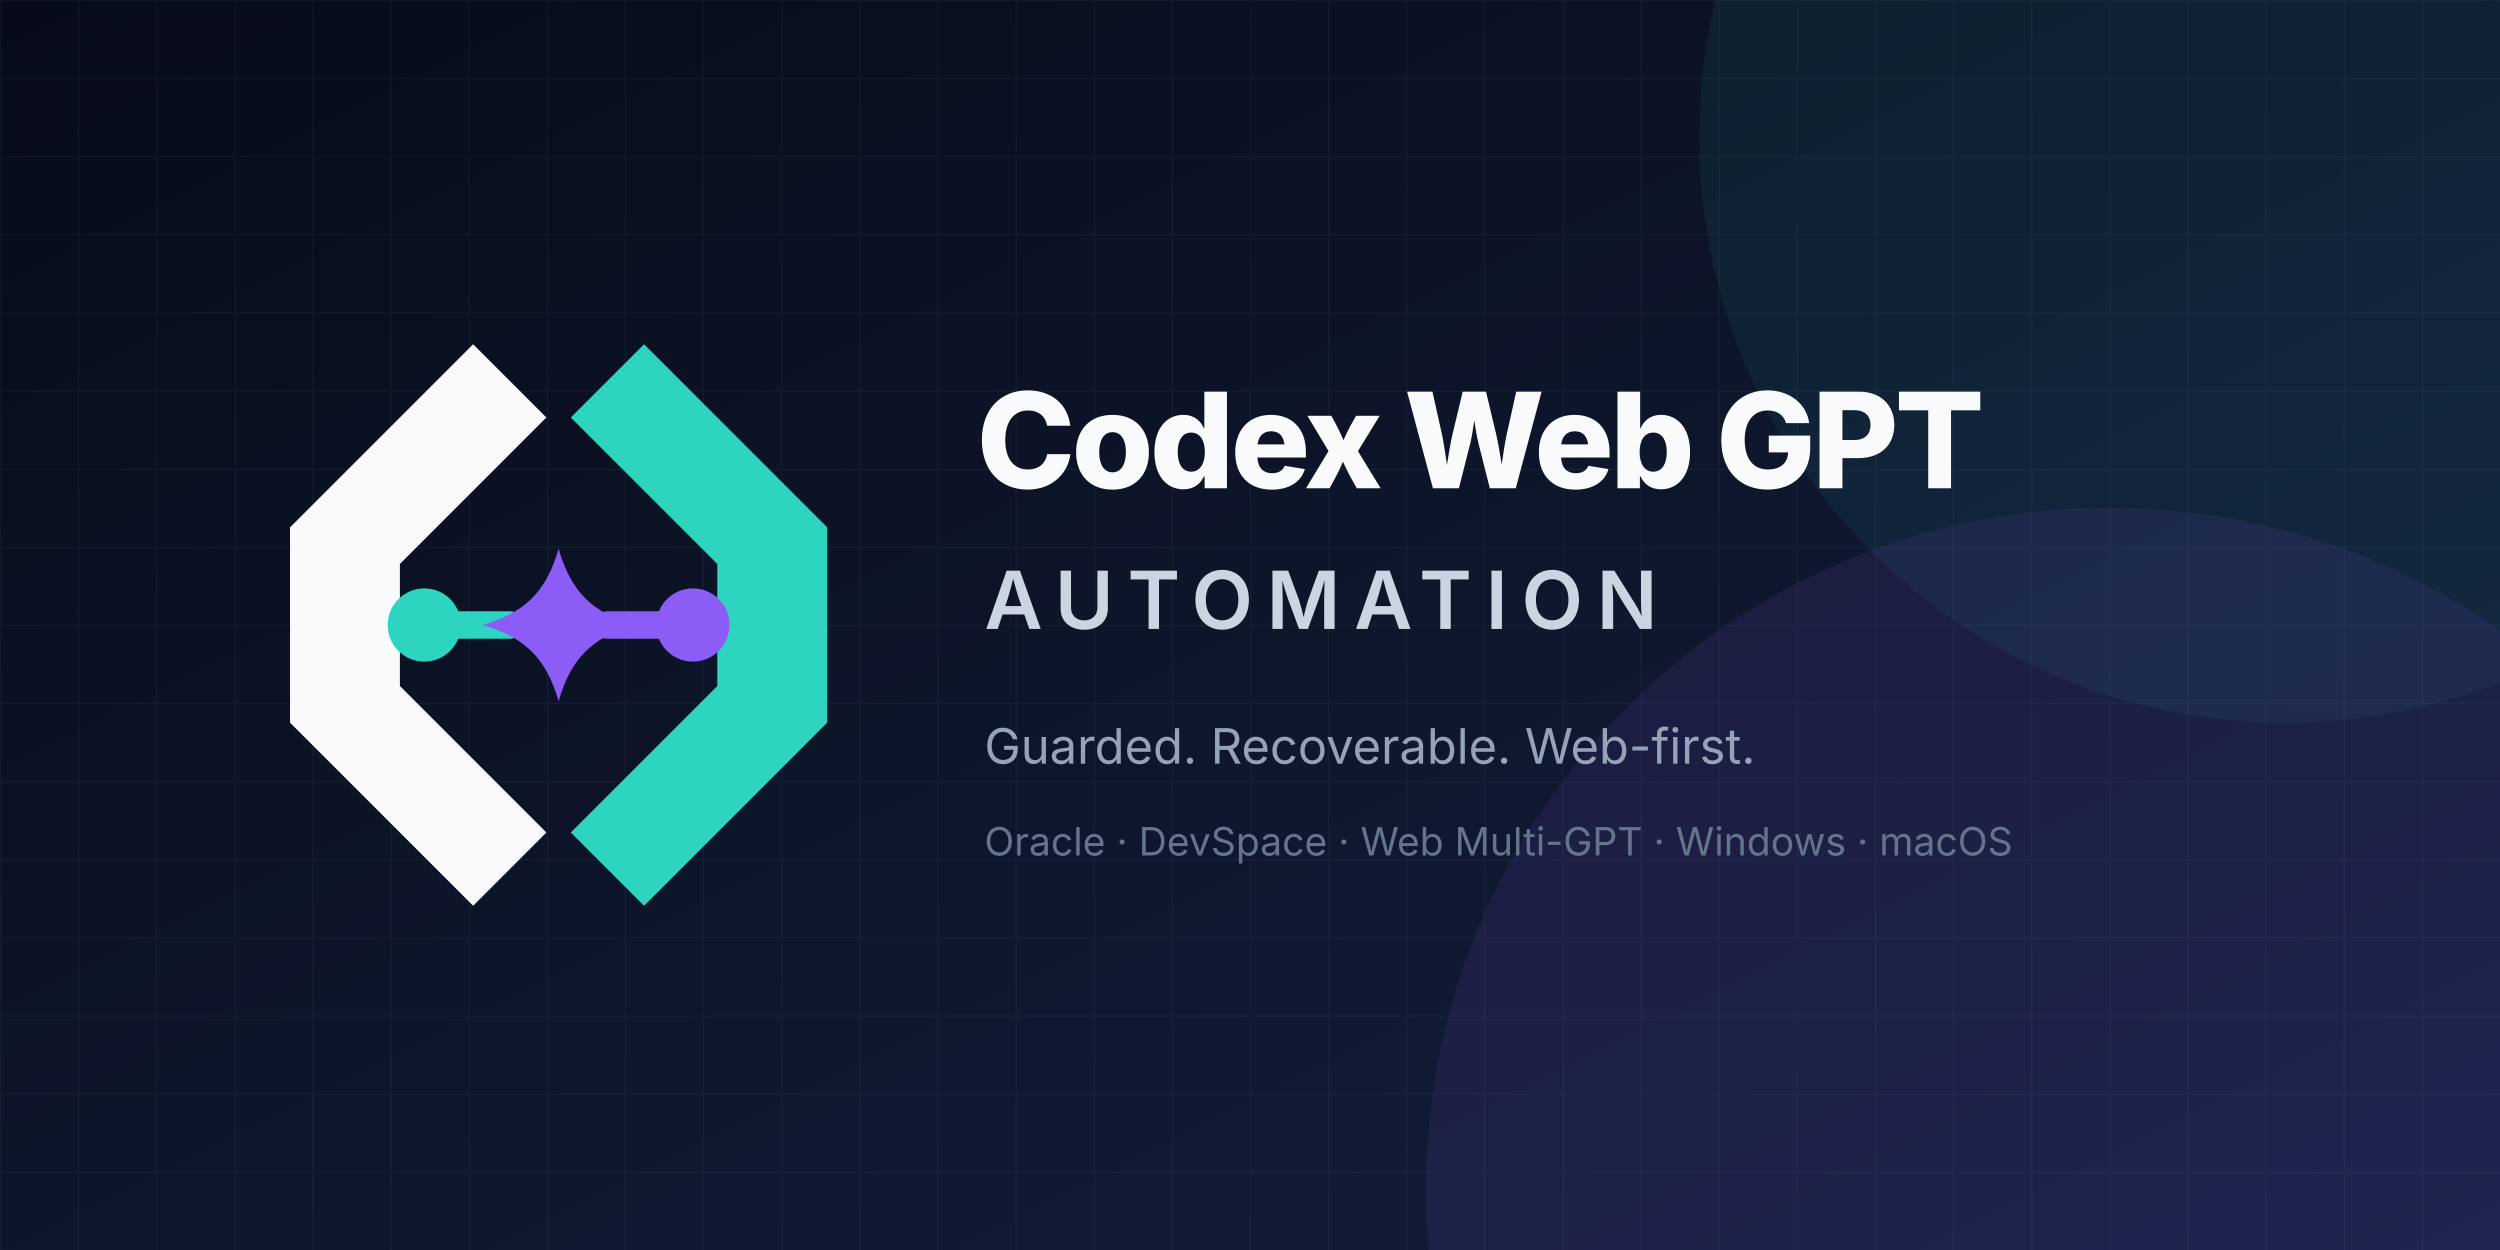
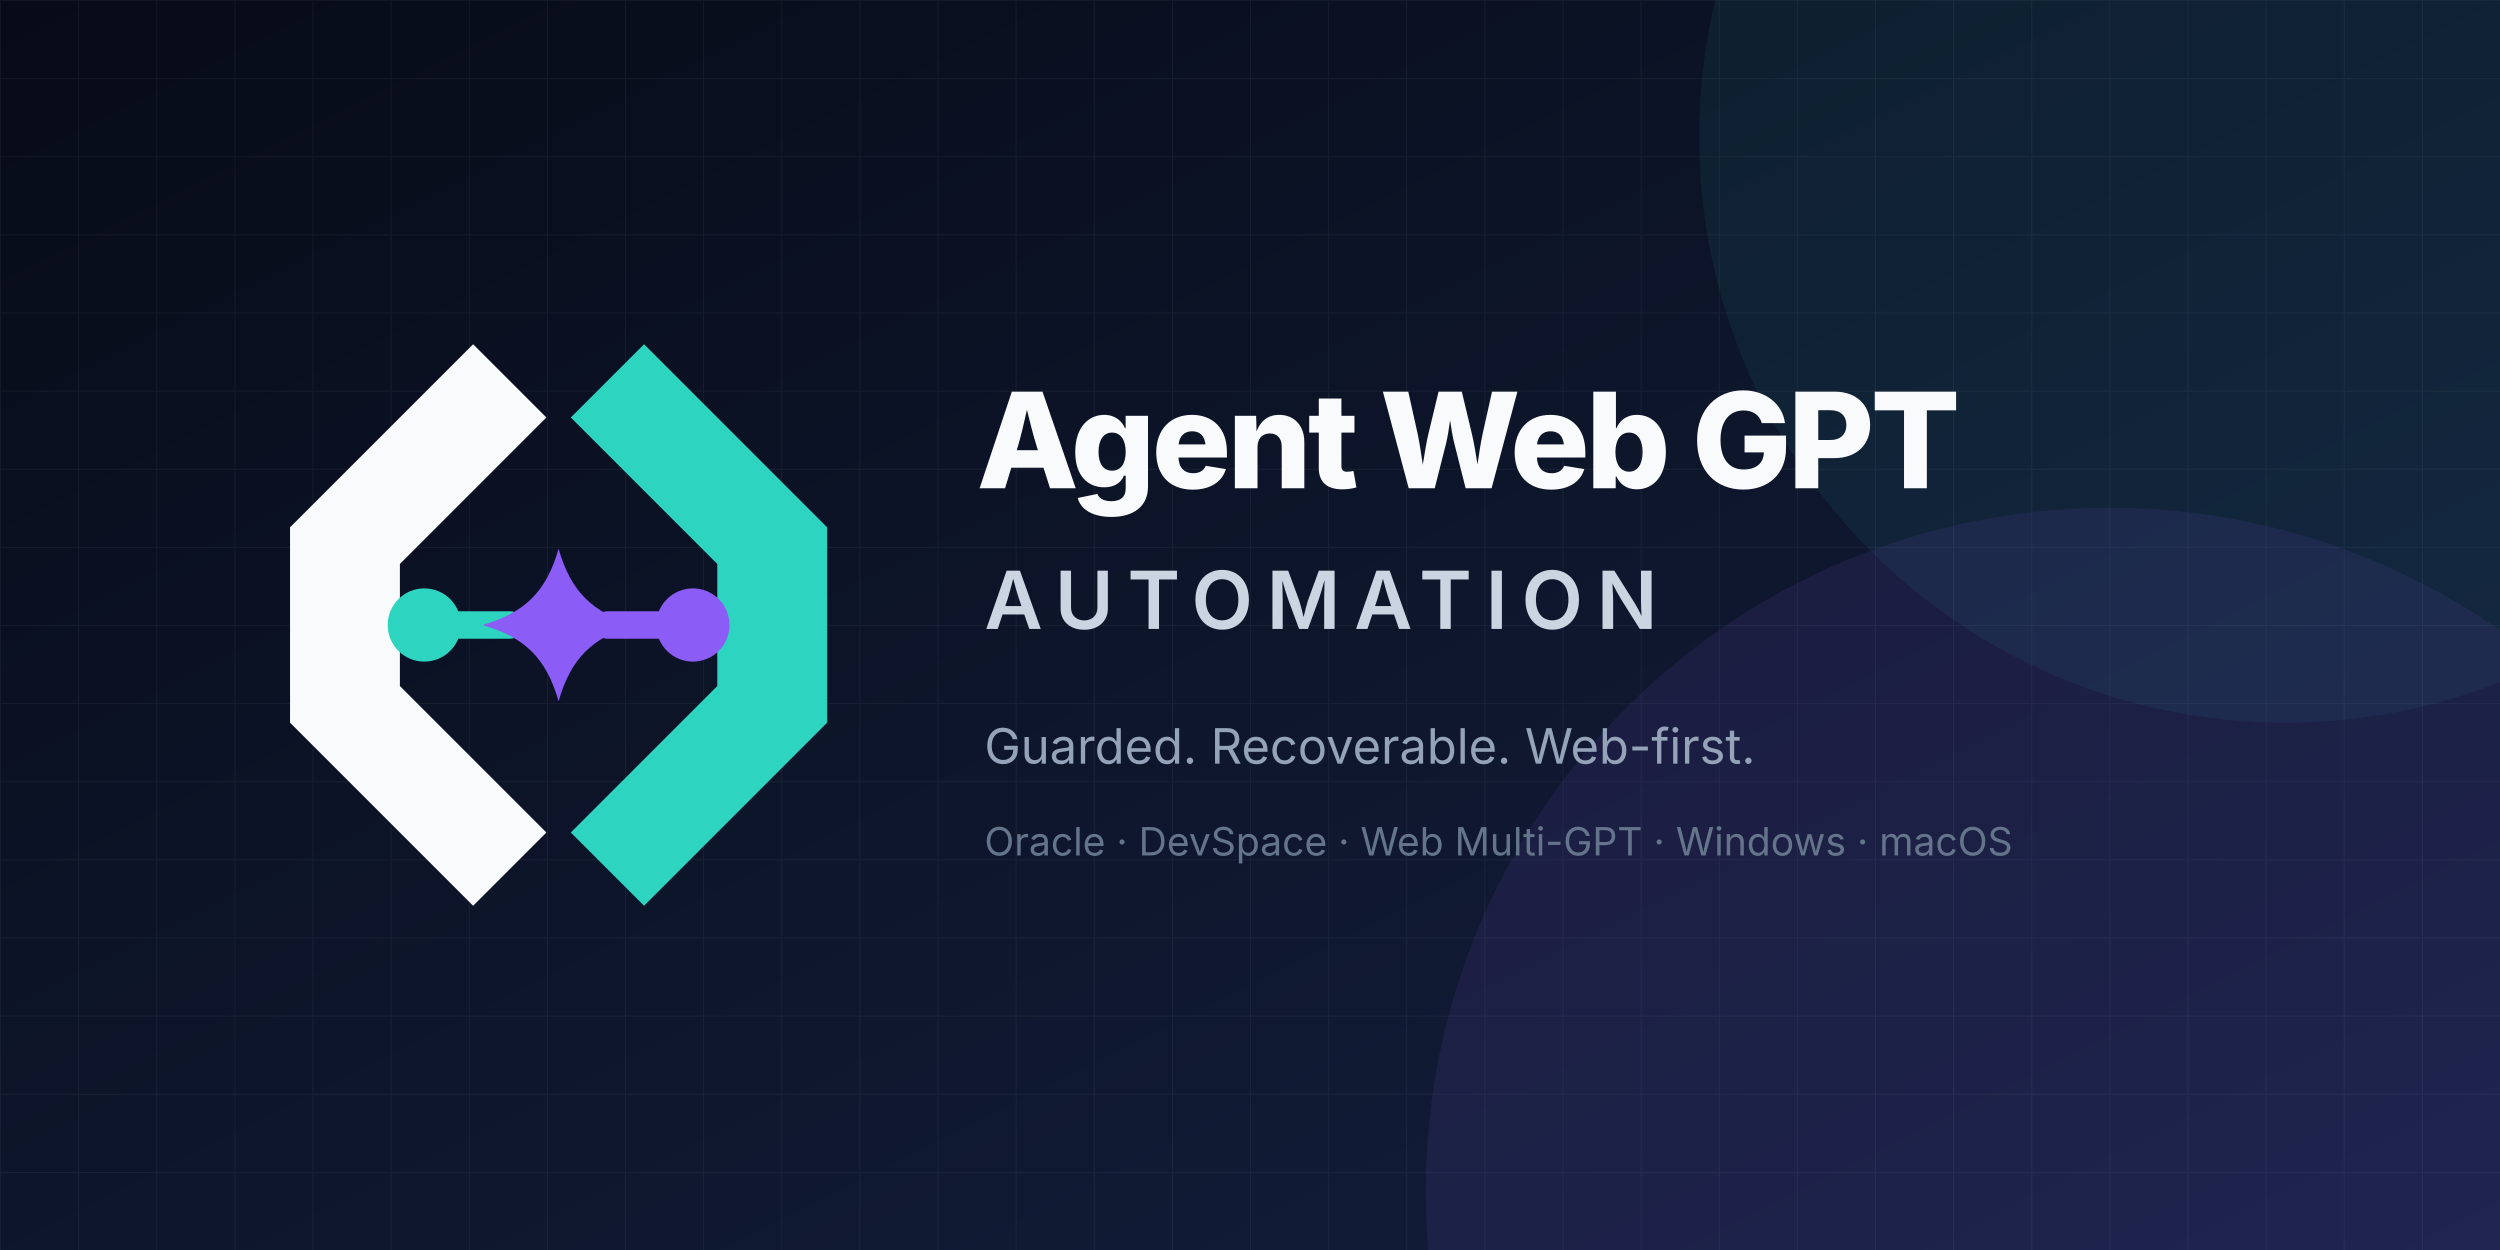
<svg xmlns="http://www.w3.org/2000/svg" viewBox="0 0 1280 640" role="img" aria-labelledby="title desc">
  <defs>
    <linearGradient id="bg" x1="0" y1="0" x2="1" y2="1">
      <stop stop-color="#070B17" />
      <stop offset="1" stop-color="#14203F" />
    </linearGradient>
    <pattern id="grid" width="40" height="40" patternUnits="userSpaceOnUse">
      <path d="M40 0H0v40" fill="none" stroke="#94A3B8" stroke-opacity=".075" />
    </pattern>
  </defs>
  <rect width="1280" height="640" fill="url(#bg)" />
  <rect width="1280" height="640" fill="url(#grid)" />
  <circle cx="1170" cy="70" r="300" fill="#2DD4BF" opacity=".07" />
  <circle cx="1080" cy="610" r="350" fill="#8B5CF6" opacity=".09" />
  <g transform="translate(86 120) scale(.78125)">
    <path fill="#F8FAFC" d="M200 72 80 192v128l120 120 48-48-96-96v-80l96-96-48-48Z" />
    <path fill="#2DD4BF" d="m312 72 120 120v128L312 440l-48-48 96-96v-80l-96-96 48-48Z" />
    <path fill="none" stroke="#2DD4BF" stroke-linecap="round" stroke-width="18" d="M182 256h42" />
    <path fill="none" stroke="#8B5CF6" stroke-linecap="round" stroke-width="18" d="M288 256h42" />
    <circle cx="168" cy="256" r="24" fill="#2DD4BF" />
    <circle cx="344" cy="256" r="24" fill="#8B5CF6" />
    <path fill="#8B5CF6" d="M256 206c8 28 22 42 50 50-28 8-42 22-50 50-8-28-22-42-50-50 28-8 42-22 50-50Z" />
  </g>
-   <text x="500" y="250" fill="#F8FAFC" font-family="-apple-system,BlinkMacSystemFont,'Segoe UI',sans-serif" font-size="68" font-weight="760" letter-spacing="-2">Codex Web GPT</text>
+   <text x="500" y="250" fill="#F8FAFC" font-family="-apple-system,BlinkMacSystemFont,'Segoe UI',sans-serif" font-size="68" font-weight="760" letter-spacing="-2">Agent Web GPT</text>
  <text x="504" y="322" fill="#CBD5E1" font-family="-apple-system,BlinkMacSystemFont,'Segoe UI',sans-serif" font-size="41" font-weight="570" letter-spacing="7">AUTOMATION</text>
  <text x="504" y="391" fill="#94A3B8" font-family="-apple-system,BlinkMacSystemFont,'Segoe UI',sans-serif" font-size="25">Guarded. Recoverable. Web-first.</text>
  <text x="504" y="438" fill="#64748B" font-family="-apple-system,BlinkMacSystemFont,'Segoe UI',sans-serif" font-size="20">Oracle · DevSpace · Web Multi-GPT · Windows · macOS</text>
</svg>
